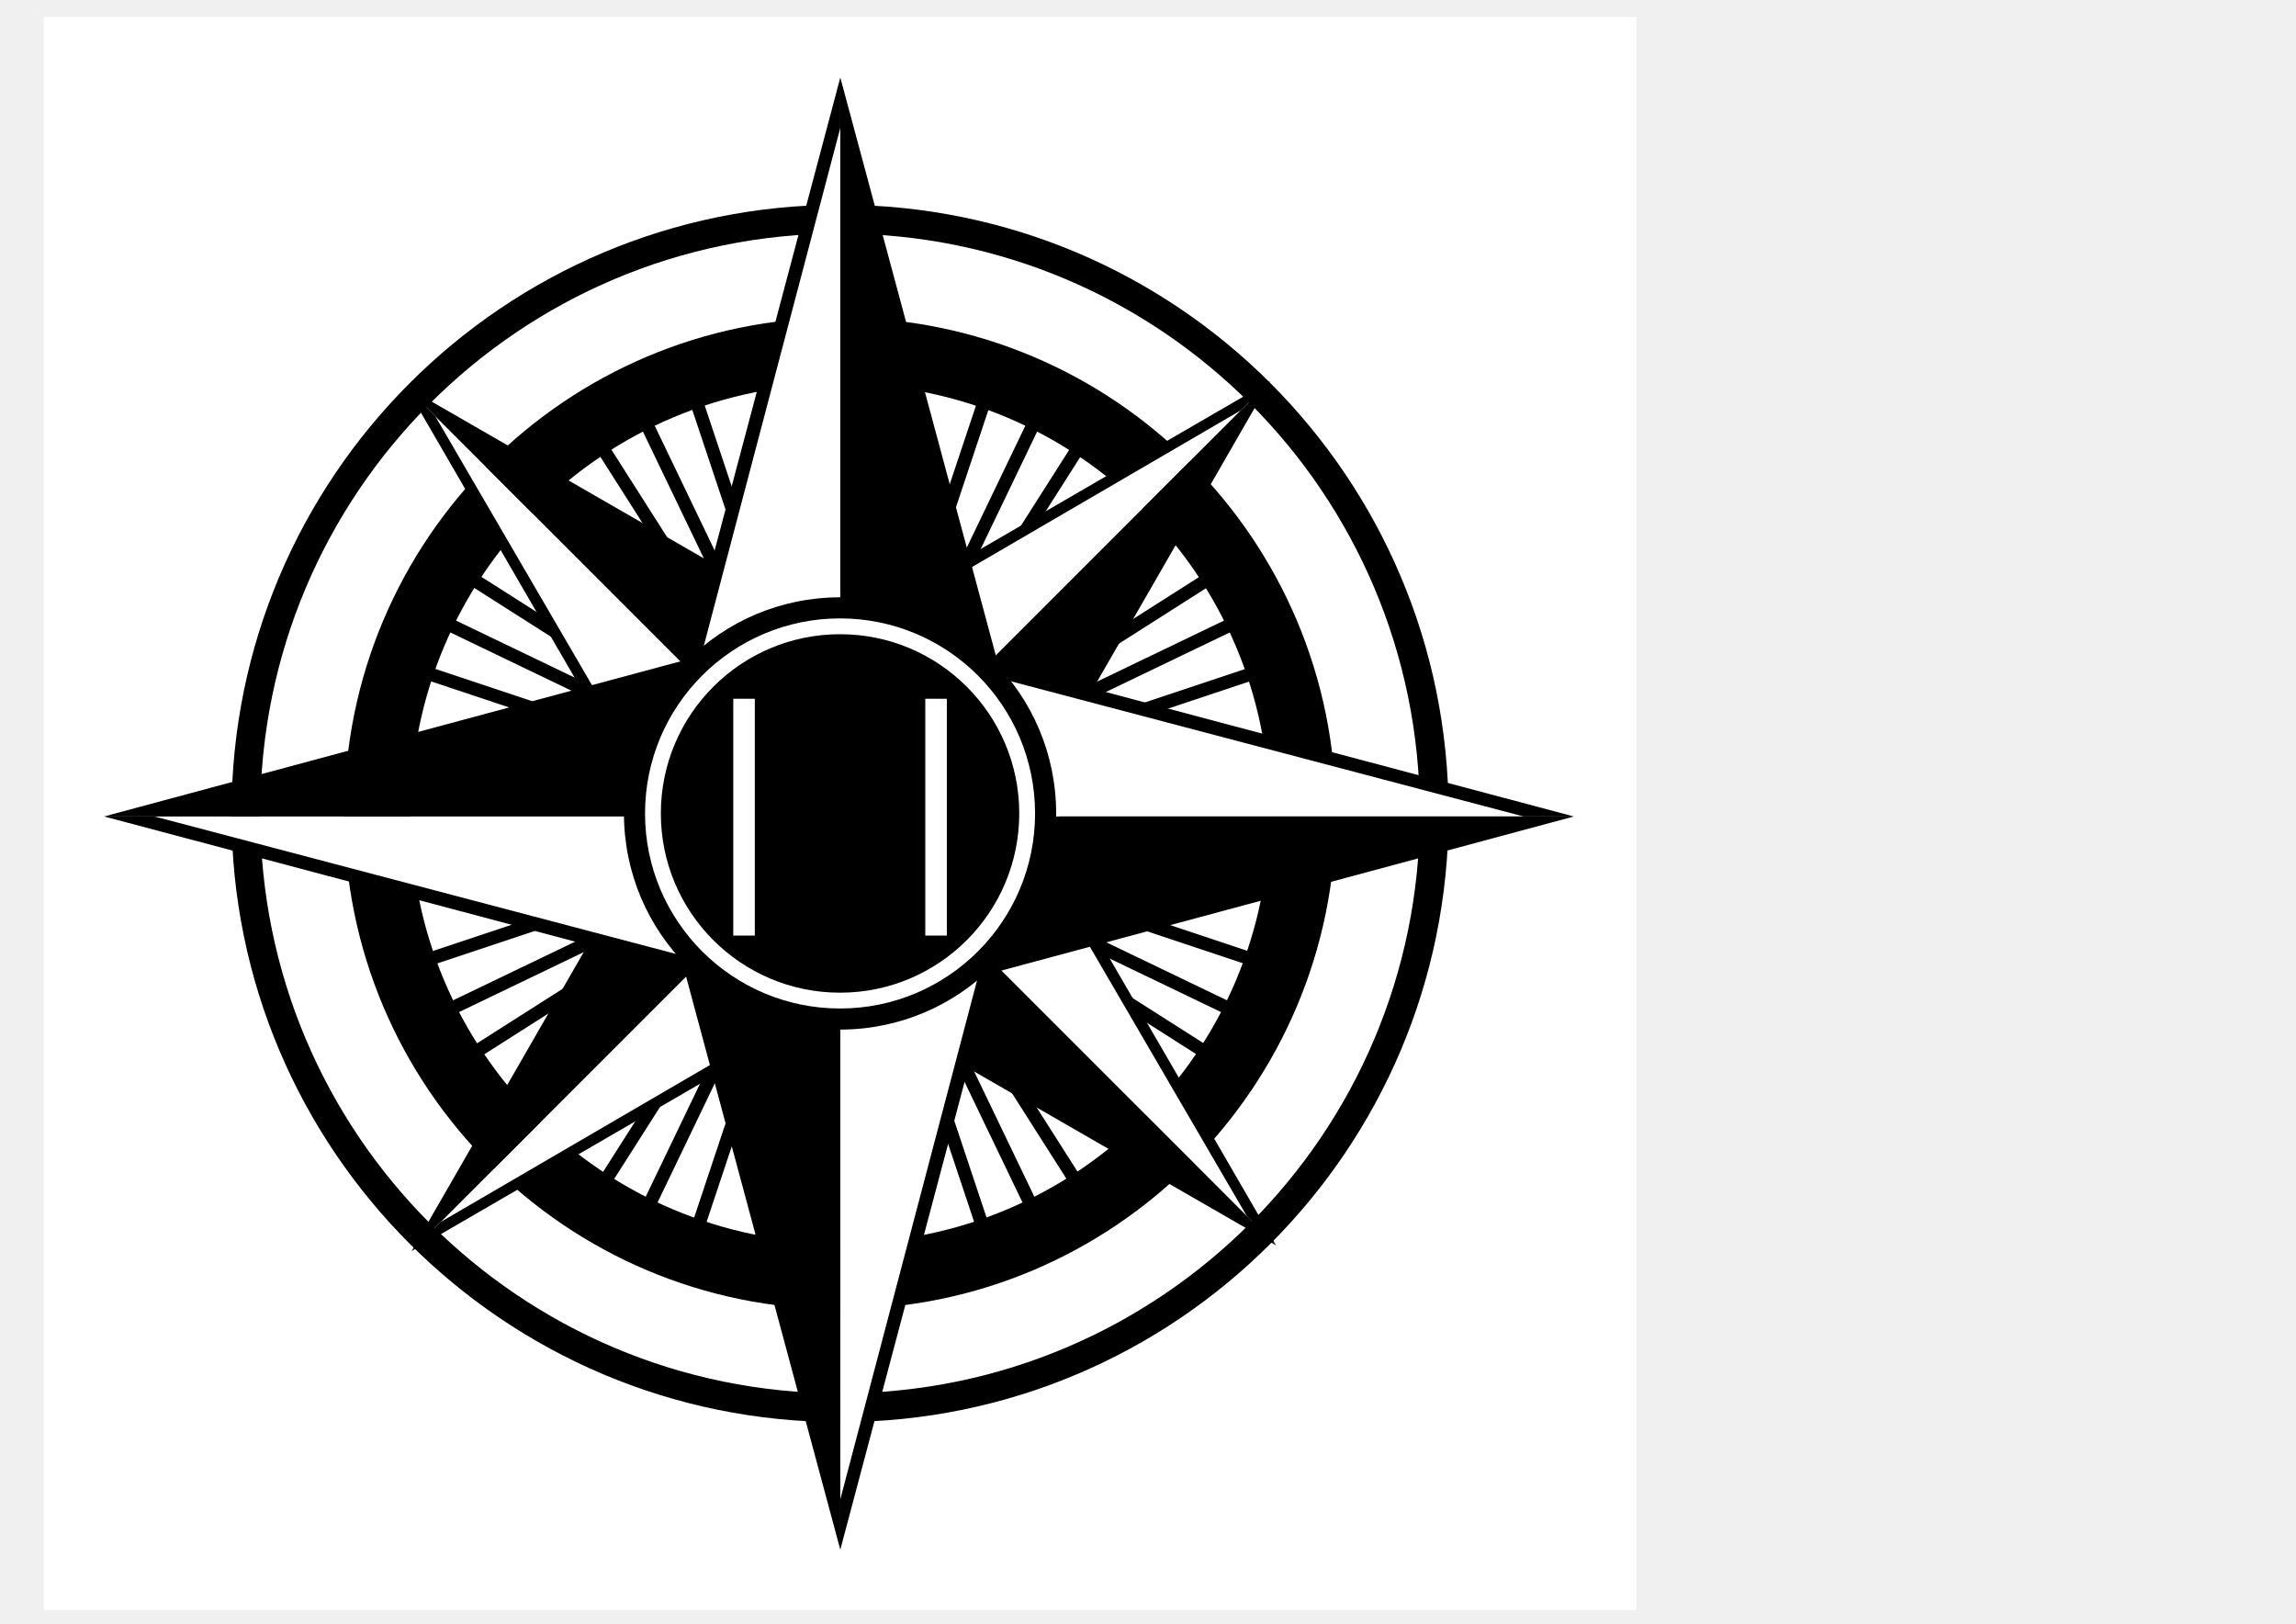
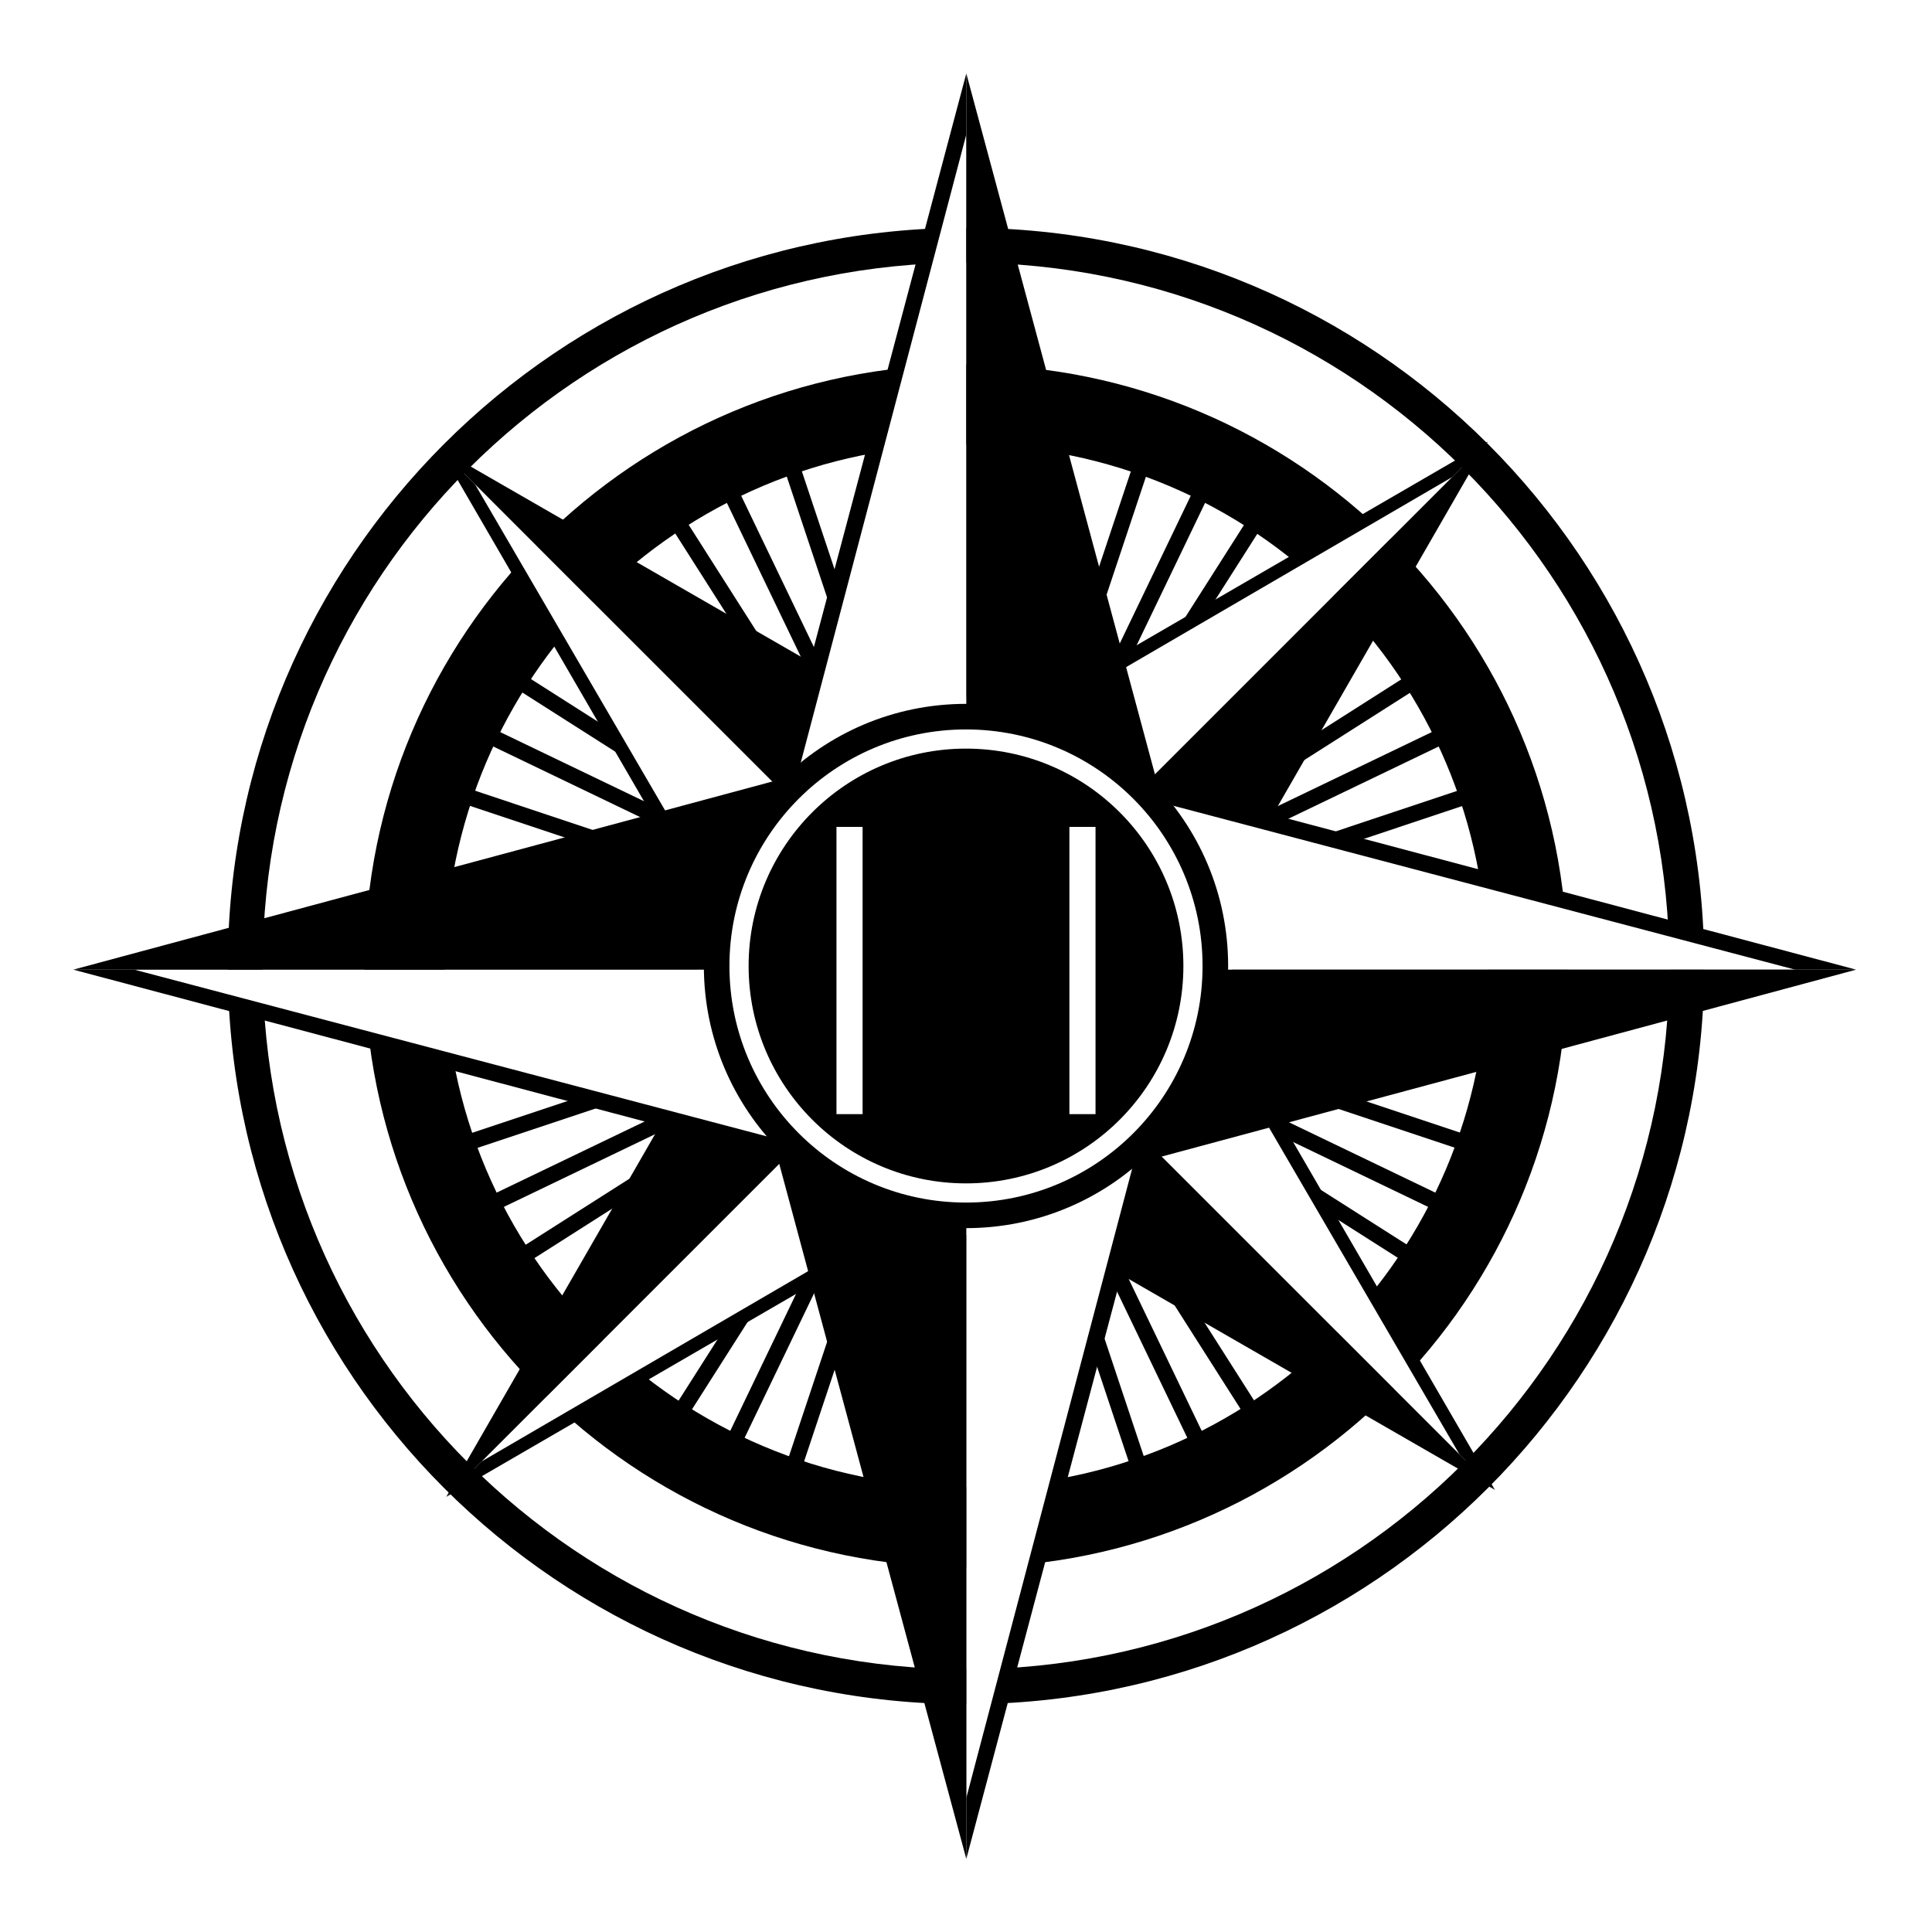
- <svg xmlns="http://www.w3.org/2000/svg" version="1.0" width="297mm" height="210mm" viewBox="0 0 841.89 595.276" preserveAspectRatio="xMidYMid meet" id="svg2">
+ <svg xmlns="http://www.w3.org/2000/svg" version="1.0" width="730" height="730" viewBox="0 0 584 584" preserveAspectRatio="xMidYMid meet" id="svg2">
  <defs id="defs66" />
-   <flowRoot xml:space="preserve" id="flowRoot4407" style="font-style:normal;font-weight:normal;font-size:20px;line-height:125%;font-family:sans-serif;letter-spacing:0px;word-spacing:0px;fill:#000000;fill-opacity:1;stroke:none;stroke-width:1px;stroke-linecap:butt;stroke-linejoin:miter;stroke-opacity:1" transform="matrix(0.8,0,0,0.8,0,302.2756)">
+   <flowRoot xml:space="preserve" id="flowRoot4407" style="font-style:normal;font-weight:normal;font-size:20px;line-height:125%;font-family:sans-serif;letter-spacing:0px;word-spacing:0px;fill:#000000;fill-opacity:1;stroke:none;stroke-width:1px;stroke-linecap:butt;stroke-linejoin:miter;stroke-opacity:1" transform="matrix(0.8,0,0,0.8,0,291)">
    <flowRegion id="flowRegion4409">
      <rect id="rect4411" width="91.5" height="33.75" x="204.25" y="433.75" />
    </flowRegion>
    <flowPara id="flowPara4413" />
  </flowRoot>
-   <g id="g4274" transform="translate(0,-16)">
-     <rect y="22.222" x="16.027" height="584" width="584" id="rect4286" style="opacity:1;fill:#ffffff;fill-opacity:1;fill-rule:evenodd;stroke:none;stroke-width:5;stroke-miterlimit:4;stroke-dasharray:none;stroke-opacity:1" />
-     <circle r="223.137" cy="314.222" cx="308.027" id="path4230" style="opacity:1;fill:#000000;fill-opacity:1;fill-rule:evenodd;stroke:none;stroke-width:0.87;stroke-miterlimit:4;stroke-dasharray:none;stroke-opacity:1" />
-     <circle r="212.592" cy="314.222" cx="308.027" id="path4230-2" style="opacity:1;fill:#ffffff;fill-opacity:1;fill-rule:evenodd;stroke:none;stroke-width:0.825;stroke-miterlimit:4;stroke-dasharray:none;stroke-opacity:1" />
-     <circle r="181.779" cy="314.222" cx="308.027" id="path4230-5" style="opacity:1;fill:#000000;fill-opacity:1;fill-rule:evenodd;stroke:none;stroke-width:0.709;stroke-miterlimit:4;stroke-dasharray:none;stroke-opacity:1" />
-     <circle r="157.511" cy="314.222" cx="308.027" id="path4230-2-1" style="opacity:1;fill:#ffffff;fill-opacity:1;fill-rule:evenodd;stroke:none;stroke-width:0.825;stroke-miterlimit:4;stroke-dasharray:none;stroke-opacity:1" />
-     <path id="path4497-3" d="M 310.431,314.577 363.802,154.523" style="fill:none;fill-rule:evenodd;stroke:#000000;stroke-width:4.832;stroke-linecap:butt;stroke-linejoin:miter;stroke-miterlimit:4;stroke-dasharray:none;stroke-opacity:1" />
-     <path id="path4576-3-7-4" d="m 309.437,317.379 136.729,87.033" style="fill:none;fill-rule:evenodd;stroke:#000000;stroke-width:4.832;stroke-linecap:butt;stroke-linejoin:miter;stroke-miterlimit:4;stroke-dasharray:none;stroke-opacity:1" />
-     <path id="path4384-4-8" d="m 309.065,317.722 147.302,70.799" style="fill:none;fill-rule:evenodd;stroke:#000000;stroke-width:4.832;stroke-linecap:butt;stroke-linejoin:miter;stroke-miterlimit:4;stroke-dasharray:none;stroke-opacity:1" />
-     <path id="path4193-8-0-0-2-3-9-2" d="M 359.052,363.723 467.921,472.593 376.641,315.236 358.394,363.066" style="fill:#000000;fill-opacity:1;fill-rule:evenodd;stroke:none;stroke-width:0.8px;stroke-linecap:butt;stroke-linejoin:miter;stroke-opacity:1" />
-     <path id="path4236-7-9-9-8" d="M 457.206,461.878 372.892,317.207 343.439,348.111 Z" style="fill:#ffffff;fill-opacity:1;fill-rule:evenodd;stroke:none;stroke-width:0.8px;stroke-linecap:butt;stroke-linejoin:miter;stroke-opacity:1" />
-     <path id="path4193-8-0-5-5-3" d="M 357.835,362.507 467.921,472.593 308.382,380.717 357.17,361.842" style="fill:#000000;fill-opacity:1;fill-rule:evenodd;stroke:none;stroke-width:0.8px;stroke-linecap:butt;stroke-linejoin:miter;stroke-opacity:1" />
-     <path id="path4497-5" d="m 305.848,316.106 -53.371,160.054" style="fill:none;fill-rule:evenodd;stroke:#000000;stroke-width:4.832;stroke-linecap:butt;stroke-linejoin:miter;stroke-miterlimit:4;stroke-dasharray:none;stroke-opacity:1" />
-     <path id="path4384-2-1-2" d="m 310.196,316.591 70.799,147.302" style="fill:none;fill-rule:evenodd;stroke:#000000;stroke-width:4.832;stroke-linecap:butt;stroke-linejoin:miter;stroke-miterlimit:4;stroke-dasharray:none;stroke-opacity:1" />
-     <path id="path4497-38" d="M 363.802,476.16 310.431,316.106" style="fill:none;fill-rule:evenodd;stroke:#000000;stroke-width:4.832;stroke-linecap:butt;stroke-linejoin:miter;stroke-miterlimit:4;stroke-dasharray:none;stroke-opacity:1" />
-     <path id="path4576-2" d="m 306.106,316.631 -87.033,136.73" style="fill:none;fill-rule:evenodd;stroke:#000000;stroke-width:4.832;stroke-linecap:butt;stroke-linejoin:miter;stroke-miterlimit:4;stroke-dasharray:none;stroke-opacity:1" />
-     <path id="path4576-0-2" d="m 310.182,316.631 87.033,136.73" style="fill:none;fill-rule:evenodd;stroke:#000000;stroke-width:4.832;stroke-linecap:butt;stroke-linejoin:miter;stroke-miterlimit:4;stroke-dasharray:none;stroke-opacity:1" />
-     <path id="path4193-8-0-0" d="m 308.12,396.683 0,187.449 56.884,-214.049 -56.884,25.467" style="fill:#000000;fill-opacity:1;fill-rule:evenodd;stroke:none;stroke-width:0.8px;stroke-linecap:butt;stroke-linejoin:miter;stroke-opacity:1" />
-     <path id="path4236" d="M 308.12,565.684 360.08,368.553 308.12,369.803 Z" style="fill:#ffffff;fill-opacity:1;fill-rule:evenodd;stroke:none;stroke-width:0.8px;stroke-linecap:butt;stroke-linejoin:miter;stroke-opacity:1" />
-     <path id="path4576" d="M 306.106,314.037 219.073,177.307" style="fill:none;fill-rule:evenodd;stroke:#000000;stroke-width:4.832;stroke-linecap:butt;stroke-linejoin:miter;stroke-miterlimit:4;stroke-dasharray:none;stroke-opacity:1" />
-     <path id="path4576-0" d="m 310.182,314.037 87.033,-136.73" style="fill:none;fill-rule:evenodd;stroke:#000000;stroke-width:4.832;stroke-linecap:butt;stroke-linejoin:miter;stroke-miterlimit:4;stroke-dasharray:none;stroke-opacity:1" />
-     <path id="path4193-8-0-0-2-3-9-9" d="M 356.869,264.567 465.739,155.697 308.382,246.978 356.211,265.224" style="fill:#000000;fill-opacity:1;fill-rule:evenodd;stroke:none;stroke-width:0.8px;stroke-linecap:butt;stroke-linejoin:miter;stroke-opacity:1" />
-     <path id="path4236-7-9-9-3" d="m 455.024,166.412 -144.671,84.315 30.904,29.452 z" style="fill:#ffffff;fill-opacity:1;fill-rule:evenodd;stroke:none;stroke-width:0.8px;stroke-linecap:butt;stroke-linejoin:miter;stroke-opacity:1" />
-     <path id="path4193-8-0-5-5-9" d="M 355.652,265.783 465.739,155.697 373.863,315.236 354.988,266.448" style="fill:#000000;fill-opacity:1;fill-rule:evenodd;stroke:none;stroke-width:0.8px;stroke-linecap:butt;stroke-linejoin:miter;stroke-opacity:1" />
-     <path id="path4384-4" d="M 309.065,313.367 456.367,242.568" style="fill:none;fill-rule:evenodd;stroke:#000000;stroke-width:4.832;stroke-linecap:butt;stroke-linejoin:miter;stroke-miterlimit:4;stroke-dasharray:none;stroke-opacity:1" />
-     <path id="path4576-3-7" d="M 446.166,226.27 309.437,313.304" style="fill:none;fill-rule:evenodd;stroke:#000000;stroke-width:4.832;stroke-linecap:butt;stroke-linejoin:miter;stroke-miterlimit:4;stroke-dasharray:none;stroke-opacity:1" />
-     <path id="path4497-55" d="M 308.904,313.05 468.958,259.679" style="fill:none;fill-rule:evenodd;stroke:#000000;stroke-width:4.832;stroke-linecap:butt;stroke-linejoin:miter;stroke-miterlimit:4;stroke-dasharray:none;stroke-opacity:1" />
-     <path id="path4193-8-0-0-2" d="m 389.654,315.327 187.449,0 -214.049,-56.884 25.467,56.884" style="fill:#000000;fill-opacity:1;fill-rule:evenodd;stroke:none;stroke-width:0.8px;stroke-linecap:butt;stroke-linejoin:miter;stroke-opacity:1" />
-     <path id="path4236-7" d="m 558.655,315.327 -197.131,-51.96 1.25,51.96 z" style="fill:#ffffff;fill-opacity:1;fill-rule:evenodd;stroke:none;stroke-width:0.8px;stroke-linecap:butt;stroke-linejoin:miter;stroke-opacity:1" />
-     <path id="path4497-55-3" d="M 307.375,313.05 147.321,259.679" style="fill:none;fill-rule:evenodd;stroke:#000000;stroke-width:4.832;stroke-linecap:butt;stroke-linejoin:miter;stroke-miterlimit:4;stroke-dasharray:none;stroke-opacity:1" />
-     <path id="path4576-3" d="m 170.113,226.27 136.729,87.033" style="fill:none;fill-rule:evenodd;stroke:#000000;stroke-width:4.832;stroke-linecap:butt;stroke-linejoin:miter;stroke-miterlimit:4;stroke-dasharray:none;stroke-opacity:1" />
-     <path id="path4193-8-0-0-2-3-9-4" d="M 257.713,266.669 148.843,157.799 240.123,315.156 258.37,267.327" style="fill:#000000;fill-opacity:1;fill-rule:evenodd;stroke:none;stroke-width:0.8px;stroke-linecap:butt;stroke-linejoin:miter;stroke-opacity:1" />
-     <path id="path4236-7-9-9-2" d="m 159.558,168.514 84.315,144.671 29.452,-30.904 z" style="fill:#ffffff;fill-opacity:1;fill-rule:evenodd;stroke:none;stroke-width:0.8px;stroke-linecap:butt;stroke-linejoin:miter;stroke-opacity:1" />
-     <path id="path4193-8-0-5-5-5" d="M 258.929,267.885 148.843,157.799 308.382,249.675 259.594,268.55" style="fill:#000000;fill-opacity:1;fill-rule:evenodd;stroke:none;stroke-width:0.8px;stroke-linecap:butt;stroke-linejoin:miter;stroke-opacity:1" />
-     <g style="stroke:#000000;stroke-opacity:1" transform="matrix(2.415815,0,0,2.415815,-1143.181,-135.9776)" id="g4565">
+   <g id="g4204">
+     <g id="g4200">
+       <rect style="opacity:1;fill:#ffffff;fill-opacity:1;fill-rule:evenodd;stroke:none;stroke-width:5;stroke-miterlimit:4;stroke-dasharray:none;stroke-opacity:1" id="rect4286" width="584" height="584" x="3.8891602e-007" y="-1.4611817e-008" />
+       <circle style="opacity:1;fill:#000000;fill-opacity:1;fill-rule:evenodd;stroke:none;stroke-width:0.87;stroke-miterlimit:4;stroke-dasharray:none;stroke-opacity:1" id="path4230" cx="292" cy="292" r="223.137" />
+     </g>
+     <circle r="212.592" cy="292" cx="292" id="path4230-2" style="opacity:1;fill:#ffffff;fill-opacity:1;fill-rule:evenodd;stroke:none;stroke-width:0.825;stroke-miterlimit:4;stroke-dasharray:none;stroke-opacity:1" />
+     <circle r="181.779" cy="292" cx="292" id="path4230-5" style="opacity:1;fill:#000000;fill-opacity:1;fill-rule:evenodd;stroke:none;stroke-width:0.709;stroke-miterlimit:4;stroke-dasharray:none;stroke-opacity:1" />
+     <circle r="157.511" cy="292" cx="292" id="path4230-2-1" style="opacity:1;fill:#ffffff;fill-opacity:1;fill-rule:evenodd;stroke:none;stroke-width:0.825;stroke-miterlimit:4;stroke-dasharray:none;stroke-opacity:1" />
+     <path id="path4497-3" d="M 294.404,292.355 347.775,132.301" style="fill:none;fill-rule:evenodd;stroke:#000000;stroke-width:4.832;stroke-linecap:butt;stroke-linejoin:miter;stroke-miterlimit:4;stroke-dasharray:none;stroke-opacity:1" />
+     <path id="path4576-3-7-4" d="M 293.41,295.157 430.139,382.19" style="fill:none;fill-rule:evenodd;stroke:#000000;stroke-width:4.832;stroke-linecap:butt;stroke-linejoin:miter;stroke-miterlimit:4;stroke-dasharray:none;stroke-opacity:1" />
+     <path id="path4384-4-8" d="m 293.038,295.499 147.302,70.799" style="fill:none;fill-rule:evenodd;stroke:#000000;stroke-width:4.832;stroke-linecap:butt;stroke-linejoin:miter;stroke-miterlimit:4;stroke-dasharray:none;stroke-opacity:1" />
+     <path id="path4193-8-0-0-2-3-9-2" d="M 343.024,341.501 451.894,450.371 360.614,293.014 342.367,340.844" style="fill:#000000;fill-opacity:1;fill-rule:evenodd;stroke:none;stroke-width:0.8px;stroke-linecap:butt;stroke-linejoin:miter;stroke-opacity:1" />
+     <path id="path4236-7-9-9-8" d="M 441.179,439.656 356.865,294.985 327.412,325.889 Z" style="fill:#ffffff;fill-opacity:1;fill-rule:evenodd;stroke:none;stroke-width:0.8px;stroke-linecap:butt;stroke-linejoin:miter;stroke-opacity:1" />
+     <path id="path4193-8-0-5-5-3" d="m 341.808,340.285 110.086,110.086 -159.539,-91.876 48.788,-18.875" style="fill:#000000;fill-opacity:1;fill-rule:evenodd;stroke:none;stroke-width:0.8px;stroke-linecap:butt;stroke-linejoin:miter;stroke-opacity:1" />
+     <path id="path4497-5" d="M 289.821,293.883 236.449,453.938" style="fill:none;fill-rule:evenodd;stroke:#000000;stroke-width:4.832;stroke-linecap:butt;stroke-linejoin:miter;stroke-miterlimit:4;stroke-dasharray:none;stroke-opacity:1" />
+     <path id="path4384-2-1-2" d="m 294.169,294.369 70.799,147.302" style="fill:none;fill-rule:evenodd;stroke:#000000;stroke-width:4.832;stroke-linecap:butt;stroke-linejoin:miter;stroke-miterlimit:4;stroke-dasharray:none;stroke-opacity:1" />
+     <path id="path4497-38" d="M 347.775,453.938 294.404,293.883" style="fill:none;fill-rule:evenodd;stroke:#000000;stroke-width:4.832;stroke-linecap:butt;stroke-linejoin:miter;stroke-miterlimit:4;stroke-dasharray:none;stroke-opacity:1" />
+     <path id="path4576-2" d="m 290.079,294.409 -87.033,136.73" style="fill:none;fill-rule:evenodd;stroke:#000000;stroke-width:4.832;stroke-linecap:butt;stroke-linejoin:miter;stroke-miterlimit:4;stroke-dasharray:none;stroke-opacity:1" />
+     <path id="path4576-0-2" d="m 294.155,294.409 87.033,136.73" style="fill:none;fill-rule:evenodd;stroke:#000000;stroke-width:4.832;stroke-linecap:butt;stroke-linejoin:miter;stroke-miterlimit:4;stroke-dasharray:none;stroke-opacity:1" />
+     <path id="path4193-8-0-0" d="m 292.093,374.461 0,187.449 56.884,-214.049 -56.884,25.467" style="fill:#000000;fill-opacity:1;fill-rule:evenodd;stroke:none;stroke-width:0.8px;stroke-linecap:butt;stroke-linejoin:miter;stroke-opacity:1" />
+     <path id="path4236" d="m 292.093,543.461 51.96,-197.131 -51.96,1.25 z" style="fill:#ffffff;fill-opacity:1;fill-rule:evenodd;stroke:none;stroke-width:0.8px;stroke-linecap:butt;stroke-linejoin:miter;stroke-opacity:1" />
+     <path id="path4576" d="M 290.079,291.814 203.046,155.085" style="fill:none;fill-rule:evenodd;stroke:#000000;stroke-width:4.832;stroke-linecap:butt;stroke-linejoin:miter;stroke-miterlimit:4;stroke-dasharray:none;stroke-opacity:1" />
+     <path id="path4576-0" d="m 294.155,291.814 87.033,-136.73" style="fill:none;fill-rule:evenodd;stroke:#000000;stroke-width:4.832;stroke-linecap:butt;stroke-linejoin:miter;stroke-miterlimit:4;stroke-dasharray:none;stroke-opacity:1" />
+     <path id="path4193-8-0-0-2-3-9-9" d="M 340.842,242.345 449.712,133.475 292.355,224.755 340.184,243.002" style="fill:#000000;fill-opacity:1;fill-rule:evenodd;stroke:none;stroke-width:0.8px;stroke-linecap:butt;stroke-linejoin:miter;stroke-opacity:1" />
+     <path id="path4236-7-9-9-3" d="m 438.997,144.19 -144.671,84.315 30.904,29.452 z" style="fill:#ffffff;fill-opacity:1;fill-rule:evenodd;stroke:none;stroke-width:0.8px;stroke-linecap:butt;stroke-linejoin:miter;stroke-opacity:1" />
+     <path id="path4193-8-0-5-5-9" d="M 339.625,243.561 449.712,133.475 357.836,293.014 338.961,244.226" style="fill:#000000;fill-opacity:1;fill-rule:evenodd;stroke:none;stroke-width:0.8px;stroke-linecap:butt;stroke-linejoin:miter;stroke-opacity:1" />
+     <path id="path4384-4" d="M 293.038,291.145 440.34,220.346" style="fill:none;fill-rule:evenodd;stroke:#000000;stroke-width:4.832;stroke-linecap:butt;stroke-linejoin:miter;stroke-miterlimit:4;stroke-dasharray:none;stroke-opacity:1" />
+     <path id="path4576-3-7" d="M 430.139,204.048 293.41,291.081" style="fill:none;fill-rule:evenodd;stroke:#000000;stroke-width:4.832;stroke-linecap:butt;stroke-linejoin:miter;stroke-miterlimit:4;stroke-dasharray:none;stroke-opacity:1" />
+     <path id="path4497-55" d="m 292.877,290.827 160.054,-53.371" style="fill:none;fill-rule:evenodd;stroke:#000000;stroke-width:4.832;stroke-linecap:butt;stroke-linejoin:miter;stroke-miterlimit:4;stroke-dasharray:none;stroke-opacity:1" />
+     <path id="path4193-8-0-0-2" d="m 373.627,293.104 187.449,0 -214.049,-56.884 25.467,56.884" style="fill:#000000;fill-opacity:1;fill-rule:evenodd;stroke:none;stroke-width:0.8px;stroke-linecap:butt;stroke-linejoin:miter;stroke-opacity:1" />
+     <path id="path4236-7" d="m 542.628,293.104 -197.131,-51.96 1.25,51.96 z" style="fill:#ffffff;fill-opacity:1;fill-rule:evenodd;stroke:none;stroke-width:0.8px;stroke-linecap:butt;stroke-linejoin:miter;stroke-opacity:1" />
+     <path id="path4497-55-3" d="M 291.348,290.827 131.294,237.456" style="fill:none;fill-rule:evenodd;stroke:#000000;stroke-width:4.832;stroke-linecap:butt;stroke-linejoin:miter;stroke-miterlimit:4;stroke-dasharray:none;stroke-opacity:1" />
+     <path id="path4576-3" d="m 154.086,204.048 136.729,87.033" style="fill:none;fill-rule:evenodd;stroke:#000000;stroke-width:4.832;stroke-linecap:butt;stroke-linejoin:miter;stroke-miterlimit:4;stroke-dasharray:none;stroke-opacity:1" />
+     <path id="path4193-8-0-0-2-3-9-4" d="M 241.686,244.447 132.816,135.577 224.096,292.934 242.343,245.104" style="fill:#000000;fill-opacity:1;fill-rule:evenodd;stroke:none;stroke-width:0.8px;stroke-linecap:butt;stroke-linejoin:miter;stroke-opacity:1" />
+     <path id="path4236-7-9-9-2" d="m 143.531,146.292 84.315,144.671 29.452,-30.904 z" style="fill:#ffffff;fill-opacity:1;fill-rule:evenodd;stroke:none;stroke-width:0.8px;stroke-linecap:butt;stroke-linejoin:miter;stroke-opacity:1" />
+     <path id="path4193-8-0-5-5-5" d="m 242.902,245.663 -110.086,-110.086 159.539,91.876 -48.788,18.875" style="fill:#000000;fill-opacity:1;fill-rule:evenodd;stroke:none;stroke-width:0.8px;stroke-linecap:butt;stroke-linejoin:miter;stroke-opacity:1" />
+     <g style="stroke:#000000;stroke-opacity:1" transform="matrix(2.415815,0,0,2.415815,-1159.208,-158.1999)" id="g4565">
      <path style="fill:none;fill-rule:evenodd;stroke:#000000;stroke-width:2;stroke-linecap:butt;stroke-linejoin:miter;stroke-miterlimit:4;stroke-dasharray:none;stroke-opacity:1" d="m 601.074,187.767 66.253,22.092" id="path4497-55-6" />
      <path style="fill:none;fill-rule:evenodd;stroke:#000000;stroke-width:2;stroke-linecap:butt;stroke-linejoin:miter;stroke-miterlimit:4;stroke-dasharray:none;stroke-opacity:1" d="m 600.442,187.767 -66.253,22.092" id="path4497-55-3-7" />
    </g>
-     <path id="path4384-2-1" d="m 305.841,314.498 -70.799,-147.302" style="fill:none;fill-rule:evenodd;stroke:#000000;stroke-width:4.832;stroke-linecap:butt;stroke-linejoin:miter;stroke-miterlimit:4;stroke-dasharray:none;stroke-opacity:1" />
-     <path id="path4384-2-1-0" d="m 305.841,316.591 -70.799,147.302" style="fill:none;fill-rule:evenodd;stroke:#000000;stroke-width:4.832;stroke-linecap:butt;stroke-linejoin:miter;stroke-miterlimit:4;stroke-dasharray:none;stroke-opacity:1" />
-     <path id="path4497" d="M 305.848,314.577 252.476,154.523" style="fill:none;fill-rule:evenodd;stroke:#000000;stroke-width:4.832;stroke-linecap:butt;stroke-linejoin:miter;stroke-miterlimit:4;stroke-dasharray:none;stroke-opacity:1" />
-     <path id="path4193-8-0-0-9" d="m 308.12,231.871 0,-187.449 -56.884,214.049 56.884,-25.467" style="fill:#000000;fill-opacity:1;fill-rule:evenodd;stroke:none;stroke-width:0.8px;stroke-linecap:butt;stroke-linejoin:miter;stroke-opacity:1" />
-     <path id="path4236-2" d="M 308.12,62.871 256.16,260.002 308.12,258.752 Z" style="fill:#ffffff;fill-opacity:1;fill-rule:evenodd;stroke:none;stroke-width:0.8px;stroke-linecap:butt;stroke-linejoin:miter;stroke-opacity:1" />
-     <path id="path4193-8-0-0-2-3-9" d="M 259.77,365.825 150.9,474.695 308.257,383.415 260.427,365.168" style="fill:#000000;fill-opacity:1;fill-rule:evenodd;stroke:none;stroke-width:0.8px;stroke-linecap:butt;stroke-linejoin:miter;stroke-opacity:1" />
-     <path id="path4236-7-9-9" d="m 161.615,463.98 144.671,-84.315 -30.904,-29.453 z" style="fill:#ffffff;fill-opacity:1;fill-rule:evenodd;stroke:none;stroke-width:0.8px;stroke-linecap:butt;stroke-linejoin:miter;stroke-opacity:1" />
-     <path id="path4193-8-0-5-5" d="M 260.986,364.609 150.9,474.695 242.776,315.156 261.651,363.944" style="fill:#000000;fill-opacity:1;fill-rule:evenodd;stroke:none;stroke-width:0.8px;stroke-linecap:butt;stroke-linejoin:miter;stroke-opacity:1" />
-     <path id="path4384-3" d="M 306.972,317.722 159.67,388.52" style="fill:none;fill-rule:evenodd;stroke:#000000;stroke-width:4.832;stroke-linecap:butt;stroke-linejoin:miter;stroke-miterlimit:4;stroke-dasharray:none;stroke-opacity:1" />
-     <path id="path4576-3-70" d="M 170.113,404.413 306.842,317.379" style="fill:none;fill-rule:evenodd;stroke:#000000;stroke-width:4.832;stroke-linecap:butt;stroke-linejoin:miter;stroke-miterlimit:4;stroke-dasharray:none;stroke-opacity:1" />
-     <path id="path4193-8-0-0-2-3" d="m 225.624,315.327 -187.449,0 214.049,56.884 -25.467,-56.884" style="fill:#000000;fill-opacity:1;fill-rule:evenodd;stroke:none;stroke-width:0.8px;stroke-linecap:butt;stroke-linejoin:miter;stroke-opacity:1" />
-     <path id="path4236-7-9" d="m 56.624,315.327 197.131,51.96 -1.25,-51.96 z" style="fill:#ffffff;fill-opacity:1;fill-rule:evenodd;stroke:none;stroke-width:0.8px;stroke-linecap:butt;stroke-linejoin:miter;stroke-opacity:1" />
-     <path id="path4384" d="M 306.972,313.367 159.67,242.568" style="fill:none;fill-rule:evenodd;stroke:#000000;stroke-width:4.832;stroke-linecap:butt;stroke-linejoin:miter;stroke-miterlimit:4;stroke-dasharray:none;stroke-opacity:1" />
-     <path id="path4384-2" d="m 310.196,314.498 70.799,-147.302" style="fill:none;fill-rule:evenodd;stroke:#000000;stroke-width:4.832;stroke-linecap:butt;stroke-linejoin:miter;stroke-miterlimit:4;stroke-dasharray:none;stroke-opacity:1" />
-     <path id="path4193-8-0-5" d="m 227.718,315.327 -189.544,0 216.44,-58.251 -25.752,58.251" style="fill:#000000;fill-opacity:1;fill-rule:evenodd;stroke:none;stroke-width:0.8px;stroke-linecap:butt;stroke-linejoin:miter;stroke-opacity:1" />
-     <path id="path4193" d="m 308.12,233.966 0,-189.544 58.251,216.44 -58.251,-25.752" style="fill:#000000;fill-opacity:1;fill-rule:evenodd;stroke:none;stroke-width:0.8px;stroke-linecap:butt;stroke-linejoin:miter;stroke-opacity:1" />
-     <path id="path4193-8" d="m 387.56,315.327 189.544,0 -216.44,58.251 25.752,-58.251" style="fill:#000000;fill-opacity:1;fill-rule:evenodd;stroke:none;stroke-width:0.8px;stroke-linecap:butt;stroke-linejoin:miter;stroke-opacity:1" />
-     <path id="path4193-8-0" d="m 308.12,394.589 0,189.544 -58.251,-216.44 58.251,25.752" style="fill:#000000;fill-opacity:1;fill-rule:evenodd;stroke:none;stroke-width:0.8px;stroke-linecap:butt;stroke-linejoin:miter;stroke-opacity:1" />
-     <circle r="79.239" cy="314.222" cx="308.027" id="path4208" style="opacity:1;fill:#000000;fill-opacity:1;fill-rule:evenodd;stroke:none;stroke-width:1.1;stroke-miterlimit:4;stroke-dasharray:none;stroke-opacity:1" />
-     <circle r="71.508" cy="314.222" cx="308.027" id="path4204" style="opacity:1;fill:#ffffff;fill-opacity:1;fill-rule:evenodd;stroke:none;stroke-width:1.1;stroke-miterlimit:4;stroke-dasharray:none;stroke-opacity:1" />
-     <circle r="65.71" cy="314.222" cx="308.027" id="path4202" style="opacity:1;fill:#000000;fill-opacity:1;fill-rule:evenodd;stroke:none;stroke-width:1.1;stroke-miterlimit:4;stroke-dasharray:none;stroke-opacity:1" />
-     <g transform="matrix(0.9545778,0,0,0.9545778,17.63921,26.71065)" id="g4478">
-       <path style="fill:none;fill-rule:evenodd;stroke:#ffffff;stroke-width:8.275;stroke-linecap:butt;stroke-linejoin:miter;stroke-miterlimit:4;stroke-dasharray:none;stroke-opacity:1" d="m 267.327,257.147 0,90.953" id="path4212-1" />
-       <path style="fill:none;fill-rule:evenodd;stroke:#ffffff;stroke-width:8.275;stroke-linecap:butt;stroke-linejoin:miter;stroke-miterlimit:4;stroke-dasharray:none;stroke-opacity:1" d="m 341.084,257.147 0,90.953" id="path4212-0-5" />
-       <flowRoot xml:space="preserve" id="flowRoot4197-2" style="font-style:normal;font-weight:normal;font-size:20px;line-height:125%;font-family:sans-serif;letter-spacing:0px;word-spacing:0px;fill:#000000;fill-opacity:1;stroke:#ffffff;stroke-width:0.58;stroke-linecap:butt;stroke-linejoin:miter;stroke-miterlimit:4;stroke-dasharray:none;stroke-opacity:1" transform="matrix(6.204161,0,0,6.204161,3959.474,-1978.863)">
-         <flowRegion id="flowRegion4199-1">
-           <rect id="rect4201-9" width="240" height="294" x="-596" y="354.095" style="fill:#000000;fill-opacity:1;stroke:#ffffff;stroke-width:0.58;stroke-miterlimit:4;stroke-dasharray:none;stroke-opacity:1" />
-         </flowRegion>
-         <flowPara id="flowPara4203-2">V</flowPara>
-       </flowRoot>
-     </g>
-     <path id="path4230-7-3" d="m 120.171,118.072 a 271.596,271.596 0 0 1 384.006,8.294 271.596,271.596 0 0 1 -8.294,384.006 271.596,271.596 0 0 1 -384.006,-8.294 271.596,271.596 0 0 1 8.294,-384.006 z" style="opacity:1;fill:none;fill-opacity:1;fill-rule:evenodd;stroke:none;stroke-width:4.869;stroke-miterlimit:4;stroke-dasharray:none;stroke-opacity:1" />
+     <path id="path4384-2-1" d="m 289.814,292.275 -70.799,-147.302" style="fill:none;fill-rule:evenodd;stroke:#000000;stroke-width:4.832;stroke-linecap:butt;stroke-linejoin:miter;stroke-miterlimit:4;stroke-dasharray:none;stroke-opacity:1" />
+     <path id="path4384-2-1-0" d="m 289.814,294.369 -70.799,147.302" style="fill:none;fill-rule:evenodd;stroke:#000000;stroke-width:4.832;stroke-linecap:butt;stroke-linejoin:miter;stroke-miterlimit:4;stroke-dasharray:none;stroke-opacity:1" />
+     <path id="path4497" d="M 289.821,292.355 236.449,132.301" style="fill:none;fill-rule:evenodd;stroke:#000000;stroke-width:4.832;stroke-linecap:butt;stroke-linejoin:miter;stroke-miterlimit:4;stroke-dasharray:none;stroke-opacity:1" />
+     <path id="path4193-8-0-0-9" d="m 292.093,209.649 0,-187.449 -56.884,214.049 56.884,-25.467" style="fill:#000000;fill-opacity:1;fill-rule:evenodd;stroke:none;stroke-width:0.8px;stroke-linecap:butt;stroke-linejoin:miter;stroke-opacity:1" />
+     <path id="path4236-2" d="m 292.093,40.648 -51.96,197.131 51.96,-1.25 z" style="fill:#ffffff;fill-opacity:1;fill-rule:evenodd;stroke:none;stroke-width:0.8px;stroke-linecap:butt;stroke-linejoin:miter;stroke-opacity:1" />
+     <path id="path4193-8-0-0-2-3-9" d="M 243.743,343.603 134.873,452.473 292.23,361.193 244.4,342.946" style="fill:#000000;fill-opacity:1;fill-rule:evenodd;stroke:none;stroke-width:0.8px;stroke-linecap:butt;stroke-linejoin:miter;stroke-opacity:1" />
+     <path id="path4236-7-9-9" d="M 145.588,441.758 290.259,357.443 259.355,327.991 Z" style="fill:#ffffff;fill-opacity:1;fill-rule:evenodd;stroke:none;stroke-width:0.8px;stroke-linecap:butt;stroke-linejoin:miter;stroke-opacity:1" />
+     <path id="path4193-8-0-5-5" d="m 244.959,342.387 -110.086,110.086 91.876,-159.539 18.875,48.788" style="fill:#000000;fill-opacity:1;fill-rule:evenodd;stroke:none;stroke-width:0.8px;stroke-linecap:butt;stroke-linejoin:miter;stroke-opacity:1" />
+     <path id="path4384-3" d="M 290.945,295.499 143.643,366.298" style="fill:none;fill-rule:evenodd;stroke:#000000;stroke-width:4.832;stroke-linecap:butt;stroke-linejoin:miter;stroke-miterlimit:4;stroke-dasharray:none;stroke-opacity:1" />
+     <path id="path4576-3-70" d="M 154.086,382.19 290.815,295.157" style="fill:none;fill-rule:evenodd;stroke:#000000;stroke-width:4.832;stroke-linecap:butt;stroke-linejoin:miter;stroke-miterlimit:4;stroke-dasharray:none;stroke-opacity:1" />
+     <path id="path4193-8-0-0-2-3" d="m 209.597,293.104 -187.449,0 214.049,56.884 -25.467,-56.884" style="fill:#000000;fill-opacity:1;fill-rule:evenodd;stroke:none;stroke-width:0.8px;stroke-linecap:butt;stroke-linejoin:miter;stroke-opacity:1" />
+     <path id="path4236-7-9" d="m 40.597,293.104 197.131,51.96 -1.25,-51.96 z" style="fill:#ffffff;fill-opacity:1;fill-rule:evenodd;stroke:none;stroke-width:0.8px;stroke-linecap:butt;stroke-linejoin:miter;stroke-opacity:1" />
+     <path id="path4384" d="M 290.945,291.145 143.643,220.346" style="fill:none;fill-rule:evenodd;stroke:#000000;stroke-width:4.832;stroke-linecap:butt;stroke-linejoin:miter;stroke-miterlimit:4;stroke-dasharray:none;stroke-opacity:1" />
+     <path id="path4384-2" d="m 294.169,292.275 70.799,-147.302" style="fill:none;fill-rule:evenodd;stroke:#000000;stroke-width:4.832;stroke-linecap:butt;stroke-linejoin:miter;stroke-miterlimit:4;stroke-dasharray:none;stroke-opacity:1" />
+     <path id="path4193-8-0-5" d="m 211.691,293.104 -189.544,0 216.44,-58.251 -25.752,58.251" style="fill:#000000;fill-opacity:1;fill-rule:evenodd;stroke:none;stroke-width:0.8px;stroke-linecap:butt;stroke-linejoin:miter;stroke-opacity:1" />
+     <path id="path4193" d="m 292.093,211.743 0,-189.544 58.251,216.44 -58.251,-25.752" style="fill:#000000;fill-opacity:1;fill-rule:evenodd;stroke:none;stroke-width:0.8px;stroke-linecap:butt;stroke-linejoin:miter;stroke-opacity:1" />
+     <path id="path4193-8" d="m 371.533,293.104 189.544,0 -216.44,58.251 25.752,-58.251" style="fill:#000000;fill-opacity:1;fill-rule:evenodd;stroke:none;stroke-width:0.8px;stroke-linecap:butt;stroke-linejoin:miter;stroke-opacity:1" />
+     <path id="path4193-8-0" d="m 292.093,372.367 0,189.544 -58.251,-216.44 58.251,25.752" style="fill:#000000;fill-opacity:1;fill-rule:evenodd;stroke:none;stroke-width:0.8px;stroke-linecap:butt;stroke-linejoin:miter;stroke-opacity:1" />
+     <circle r="79.239" cy="292" cx="292" id="path4208" style="opacity:1;fill:#000000;fill-opacity:1;fill-rule:evenodd;stroke:none;stroke-width:1.1;stroke-miterlimit:4;stroke-dasharray:none;stroke-opacity:1" />
+     <circle r="71.508" cy="292" cx="292" id="path4204" style="opacity:1;fill:#ffffff;fill-opacity:1;fill-rule:evenodd;stroke:none;stroke-width:1.1;stroke-miterlimit:4;stroke-dasharray:none;stroke-opacity:1" />
+     <circle r="65.71" cy="292" cx="292" id="path4202" style="opacity:1;fill:#000000;fill-opacity:1;fill-rule:evenodd;stroke:none;stroke-width:1.1;stroke-miterlimit:4;stroke-dasharray:none;stroke-opacity:1" />
+     <path id="path4212-1" d="m 256.796,249.955 0,86.822" style="fill:none;fill-rule:evenodd;stroke:#ffffff;stroke-width:7.899;stroke-linecap:butt;stroke-linejoin:miter;stroke-miterlimit:4;stroke-dasharray:none;stroke-opacity:1" />
+     <path id="path4212-0-5" d="m 327.204,249.955 0,86.822" style="fill:none;fill-rule:evenodd;stroke:#ffffff;stroke-width:7.899;stroke-linecap:butt;stroke-linejoin:miter;stroke-miterlimit:4;stroke-dasharray:none;stroke-opacity:1" />
+     <path id="path4230-7-3" d="M 104.144,95.85 A 271.596,271.596 0 0 1 488.15,104.144 271.596,271.596 0 0 1 479.856,488.15 271.596,271.596 0 0 1 95.85,479.856 271.596,271.596 0 0 1 104.144,95.85 Z" style="opacity:1;fill:none;fill-opacity:1;fill-rule:evenodd;stroke:none;stroke-width:4.869;stroke-miterlimit:4;stroke-dasharray:none;stroke-opacity:1" />
  </g>
+   <flowRoot xml:space="preserve" id="flowRoot4197-2" style="font-style:normal;font-weight:normal;font-size:20px;line-height:125%;font-family:sans-serif;letter-spacing:0px;word-spacing:0px;fill:#000000;fill-opacity:1;stroke:#ffffff;stroke-width:0.58;stroke-linecap:butt;stroke-linejoin:miter;stroke-miterlimit:4;stroke-dasharray:none;stroke-opacity:1;" transform="matrix(5.922355,0,0,5.922355,3781.239,-1884.491)">
+     <flowRegion id="flowRegion4199-1">
+       <rect id="rect4201-9" width="240" height="294" x="-596" y="354.095" style="fill:#000000;fill-opacity:1;stroke:#ffffff;stroke-width:0.58;stroke-miterlimit:4;stroke-dasharray:none;stroke-opacity:1;" />
+     </flowRegion>
+     <flowPara id="flowPara4203-2">V</flowPara>
+   </flowRoot>
</svg>
